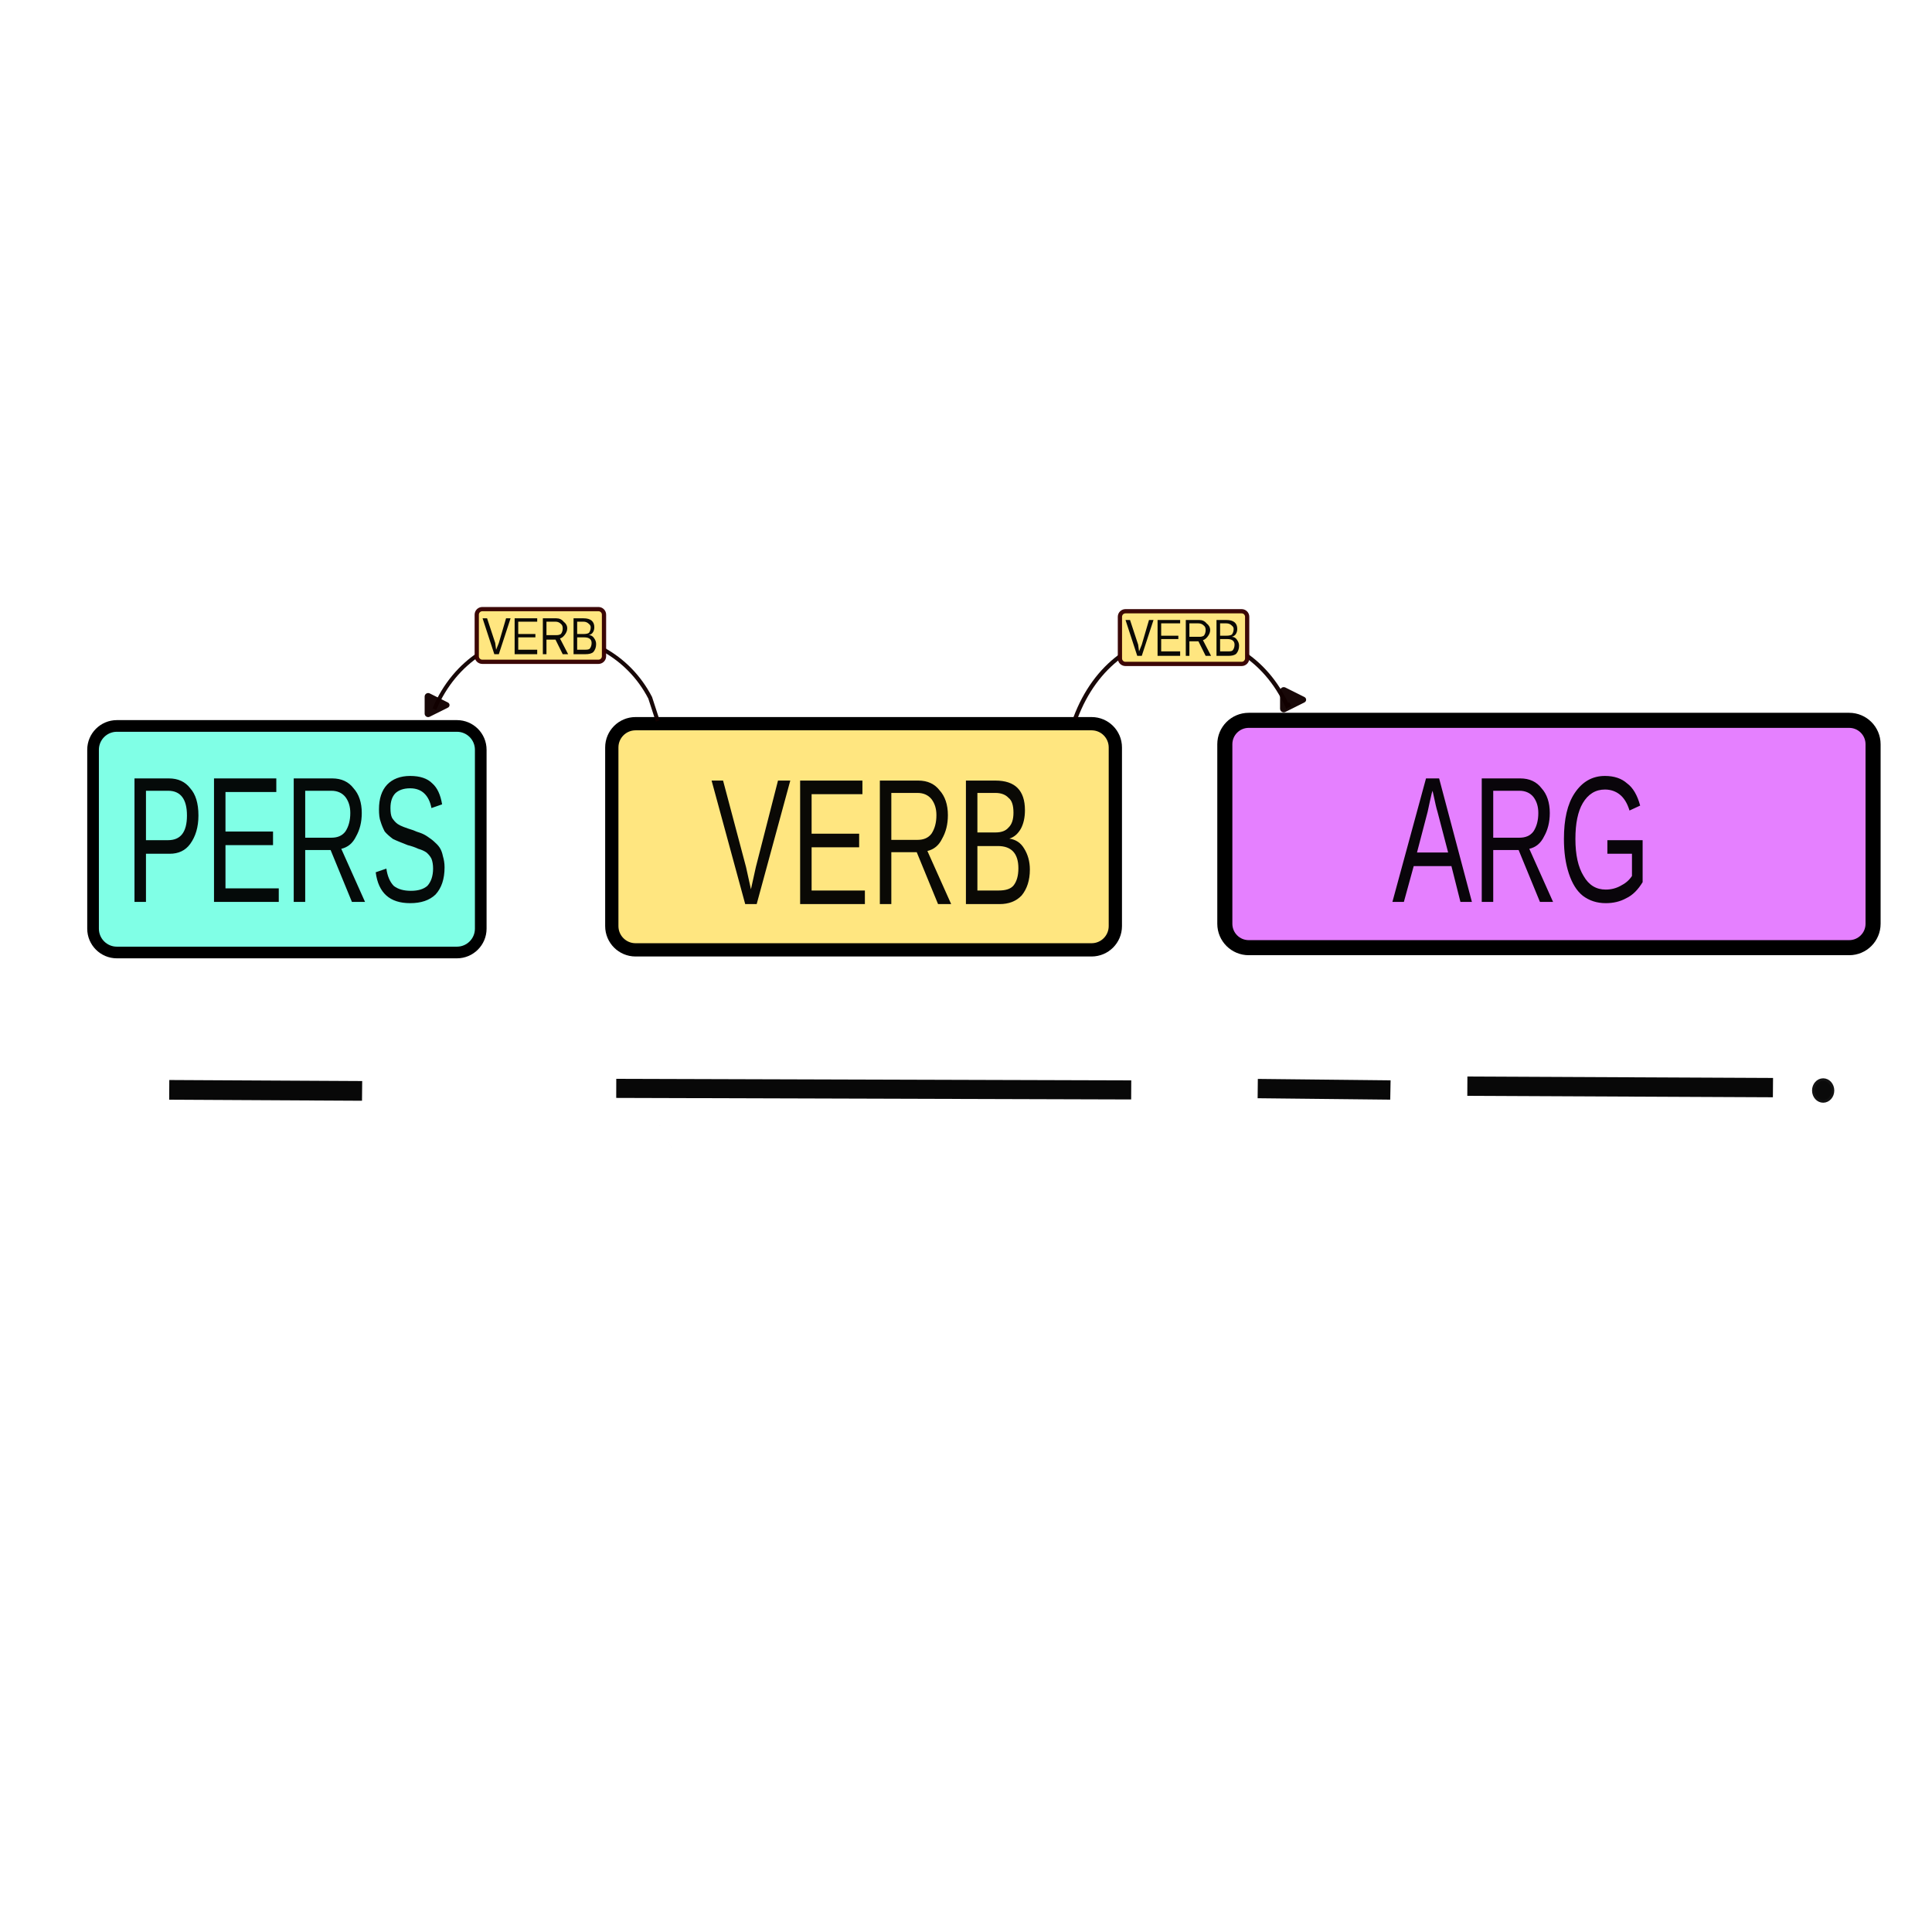
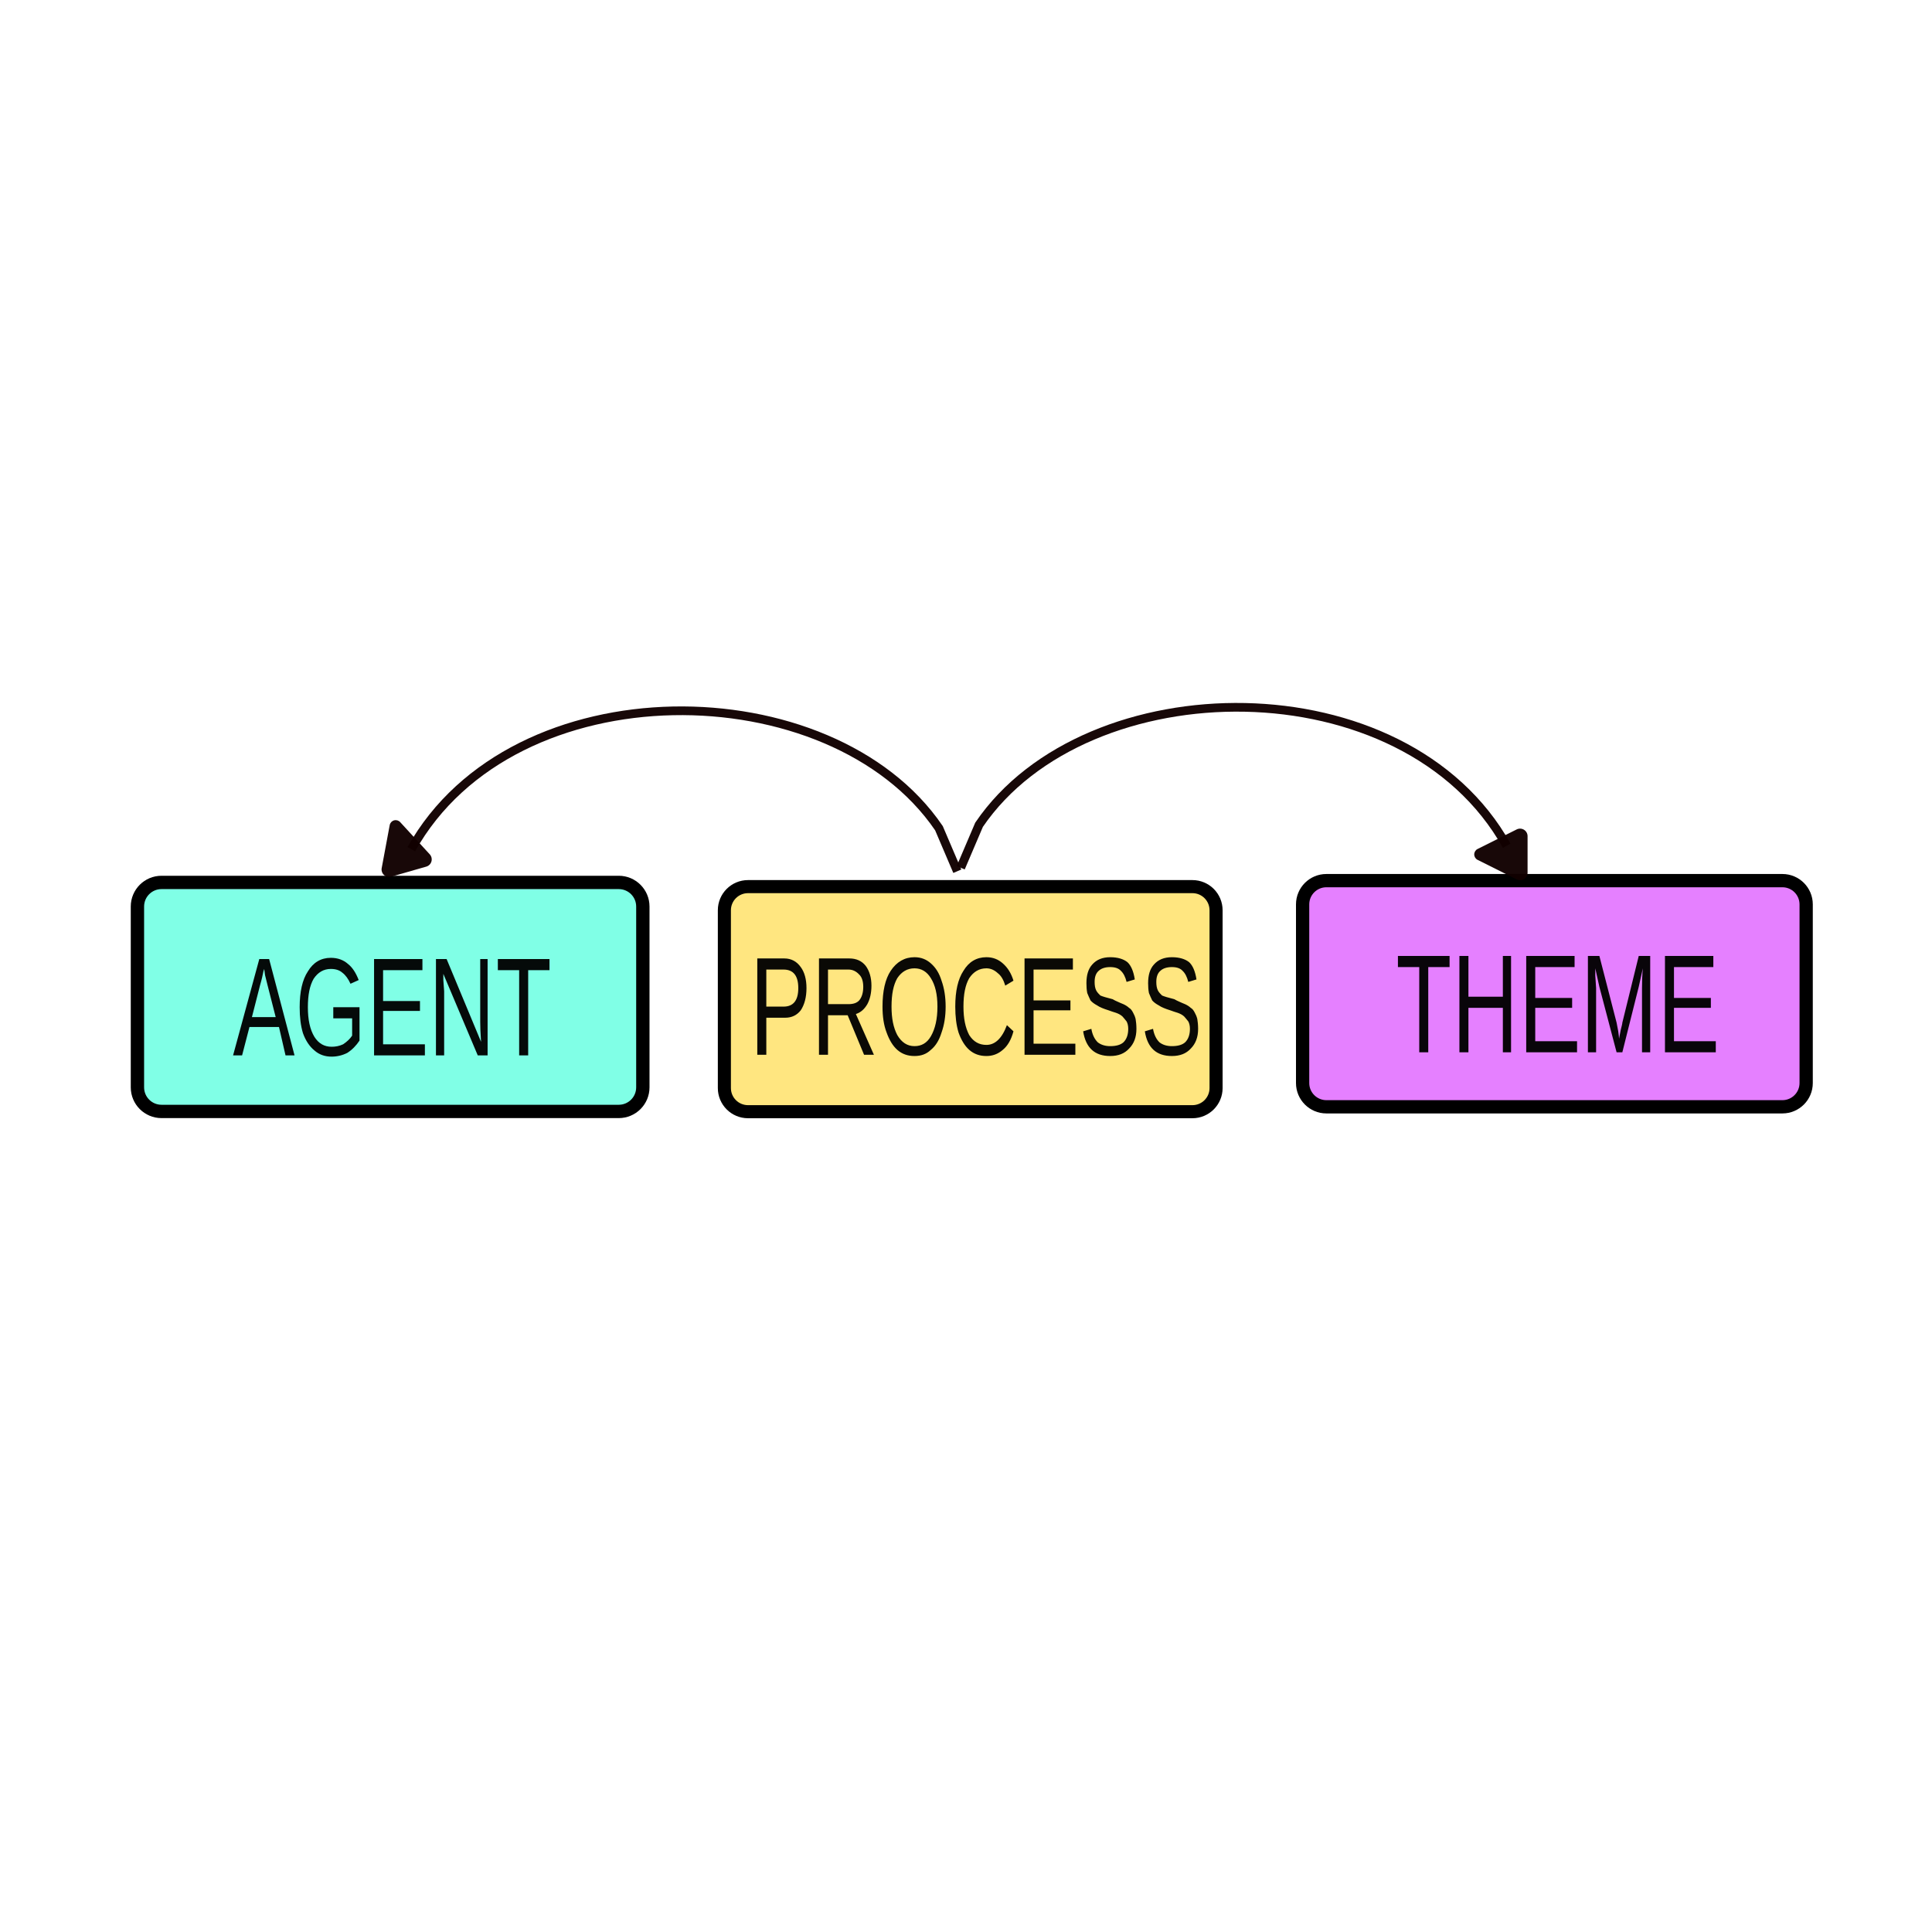
<svg xmlns="http://www.w3.org/2000/svg" width="3cm" height="3cm" viewBox="0 0 30 30" version="1.1" id="svg1" xml:space="preserve">
  <defs id="defs1">
    <linearGradient id="swatch7">
      <stop style="stop-color:#55ddf0;stop-opacity:0.996;" offset="0" id="stop7" />
    </linearGradient>
    <linearGradient id="swatch1">
      <stop style="stop-color:#000000;stop-opacity:1;" offset="0" id="stop1" />
    </linearGradient>
    <linearGradient id="swatch29">
      <stop style="stop-color:#d40000;stop-opacity:1;" offset="0" id="stop29" />
    </linearGradient>
    <linearGradient id="swatch22">
      <stop style="stop-color:#73363b;stop-opacity:0.759;" offset="0.197" id="stop22" />
    </linearGradient>
-     <marker style="overflow:visible" id="RoundedArrow-09-5" refX="1" refY="1" orient="271,00" markerWidth="0.001" markerHeight="0.001" viewBox="0 0 1 1" preserveAspectRatio="xMidYMid">
-       <path transform="scale(0.7)" d="m -0.211,-4.106 6.422,3.211 a 1,1 90 0 1 0,1.789 L -0.211,4.106 A 1.236,1.236 31.717 0 1 -2,3 v -6 a 1.236,1.236 148.283 0 1 1.789,-1.106 z" style="fill:context-stroke;fill-rule:evenodd;stroke:none" id="path8-2-9" />
+     <marker style="overflow:visible" id="RoundedArrow-5-4-5-3-4" refX="1" refY="1" orient="254" markerWidth="1" markerHeight="1" viewBox="0 0 1 1" preserveAspectRatio="xMidYMid">
+       <path transform="scale(0.7)" d="m -0.211,-4.106 6.422,3.211 a 1,1 90 0 1 0,1.789 L -0.211,4.106 A 1.236,1.236 31.717 0 1 -2,3 v -6 a 1.236,1.236 148.283 0 1 1.789,-1.106 z" style="fill:context-stroke;fill-rule:evenodd;stroke:none" id="path8-9-92-8-1-6" />
    </marker>
-     <marker style="overflow:visible" id="RoundedArrow-5-4-5" refX="1" refY="1" orient="260,00" markerWidth="1" markerHeight="1" viewBox="0 0 1 1" preserveAspectRatio="xMidYMid">
-       <path transform="scale(0.7)" d="m -0.211,-4.106 6.422,3.211 a 1,1 90 0 1 0,1.789 L -0.211,4.106 A 1.236,1.236 31.717 0 1 -2,3 v -6 a 1.236,1.236 148.283 0 1 1.789,-1.106 z" style="fill:context-stroke;fill-rule:evenodd;stroke:none" id="path8-9-92-8" />
+     <marker style="overflow:visible" id="RoundedArrow-09-5-4" refX="1" refY="1" orient="271" markerWidth="0.001" markerHeight="0.001" viewBox="0 0 1 1" preserveAspectRatio="xMidYMid">
+       <path transform="scale(0.7)" d="m -0.211,-4.106 6.422,3.211 a 1,1 90 0 1 0,1.789 L -0.211,4.106 A 1.236,1.236 31.717 0 1 -2,3 v -6 a 1.236,1.236 148.283 0 1 1.789,-1.106 z" style="fill:context-stroke;fill-rule:evenodd;stroke:none" id="path8-2-9-6" />
    </marker>
-     <marker style="overflow:visible" id="RoundedArrow-5-4-5-3" refX="1" refY="1" orient="305,00" markerWidth="1" markerHeight="1" viewBox="0 0 1 1" preserveAspectRatio="xMidYMid">
-       <path transform="scale(0.7)" d="m -0.211,-4.106 6.422,3.211 a 1,1 90 0 1 0,1.789 L -0.211,4.106 A 1.236,1.236 31.717 0 1 -2,3 v -6 a 1.236,1.236 148.283 0 1 1.789,-1.106 z" style="fill:context-stroke;fill-rule:evenodd;stroke:none" id="path8-9-92-8-1" />
+     <marker style="overflow:visible" id="RoundedArrow-5-4-5-3-9" refX="1" refY="1" orient="180" markerWidth="1" markerHeight="1" viewBox="0 0 1 1" preserveAspectRatio="xMidYMid">
+       <path transform="scale(0.7)" d="m -0.211,-4.106 6.422,3.211 a 1,1 90 0 1 0,1.789 L -0.211,4.106 A 1.236,1.236 31.717 0 1 -2,3 v -6 a 1.236,1.236 148.283 0 1 1.789,-1.106 z" style="fill:context-stroke;fill-rule:evenodd;stroke:none" id="path8-9-92-8-1-0" />
+     </marker>
+     <marker style="overflow:visible" id="RoundedArrow-09-5-2" refX="1" refY="1" orient="271" markerWidth="0.001" markerHeight="0.001" viewBox="0 0 1 1" preserveAspectRatio="xMidYMid">
+       <path transform="scale(0.7)" d="m -0.211,-4.106 6.422,3.211 a 1,1 90 0 1 0,1.789 L -0.211,4.106 A 1.236,1.236 31.717 0 1 -2,3 v -6 a 1.236,1.236 148.283 0 1 1.789,-1.106 z" style="fill:context-stroke;fill-rule:evenodd;stroke:none" id="path8-2-9-3" />
    </marker>
  </defs>
  <g id="layer1" transform="translate(-17.82298,-42.92064)">
    <rect style="fill:none;stroke-width:0.246" id="rect2" width="97.667" height="56.175" x="25.518" y="44.302" ry="1.341" rx="1.341" />
    <rect style="fill:none;stroke-width:0.265" id="rect4" width="105.631" height="59.195" x="17.449" y="41.072" ry="0.366" rx="0.366" />
-     <path style="fill:none;stroke-width:0.265" d="m 32.688,52.498 c 0.394,-0.185 0.789,-0.37 1.14,-0.456 0.351,-0.086 0.659,-0.074 0.937,0.012 0.277,0.086 0.524,0.247 0.709,0.407 0.185,0.16 0.308,0.32 0.401,0.512 0.092,0.191 0.154,0.413 0.154,0.684 -1e-6,0.271 -0.062,0.592 -0.142,0.887 -0.08,0.296 -0.179,0.567 -0.339,0.832 -0.16,0.265 -0.382,0.524 -0.703,0.844 -0.32,0.32 -0.74,0.703 -1.159,1.085" id="path7" transform="translate(-0.6287887,3.476954)" />
    <path style="fill:none;stroke-width:0.265" d="m 32.589,52.522 c -0.099,-0.086 -0.296,-0.259 -0.518,-0.382 -0.222,-0.123 -0.468,-0.197 -0.727,-0.197 -0.259,0 -0.53,0.074 -0.801,0.222 -0.271,0.148 -0.542,0.37 -0.746,0.604 -0.203,0.234 -0.339,0.481 -0.388,0.795 -0.049,0.314 -0.012,0.696 0.068,1.023 0.08,0.327 0.203,0.598 0.382,0.894 0.179,0.296 0.413,0.616 0.69,0.912 0.277,0.296 0.598,0.567 0.894,0.832 0.296,0.265 0.567,0.524 0.733,0.678 0.166,0.154 0.228,0.203 0.376,0.16 0.148,-0.043 0.382,-0.179 0.641,-0.357 0.259,-0.179 0.542,-0.401 0.801,-0.622 0.259,-0.222 0.493,-0.444 0.721,-0.672 0.228,-0.228 0.45,-0.462 0.641,-0.709 0.191,-0.247 0.351,-0.505 0.468,-0.74 0.117,-0.234 0.191,-0.444 0.228,-0.678 0.037,-0.234 0.037,-0.493 0.006,-0.74 -0.031,-0.247 -0.092,-0.481 -0.216,-0.696 -0.123,-0.216 -0.308,-0.413 -0.512,-0.567 -0.203,-0.154 -0.425,-0.265 -0.647,-0.308 -0.222,-0.043 -0.444,-0.018 -0.647,0.031 -0.203,0.049 -0.388,0.123 -0.61,0.228 -0.222,0.105 -0.481,0.24 -0.61,0.308 -0.129,0.068 -0.129,0.068 -0.228,-0.018 z" id="path8" transform="matrix(1.102398,0,0,1.191405,-4.947274,-14.66991)" />
-     <path style="fill:#000000;stroke-width:0.265" d="m 26.773,57.959 c 0,0 3.342,6.291 0,0 z" id="path6-5" />
    <path style="fill:#ff00cc;fill-opacity:1;stroke:#000000;stroke-width:0.134;stroke-linejoin:round;stroke-miterlimit:3.8;stroke-dasharray:none" d="" id="path39" transform="matrix(0.2645833,0,0,0.2645833,17.82298,42.92064)" />
    <path style="fill:#ff00cc;fill-opacity:1;stroke:#000000;stroke-width:0.134;stroke-linejoin:round;stroke-miterlimit:3.8;stroke-dasharray:none" d="" id="path40" transform="matrix(0.2645833,0,0,0.2645833,17.82298,42.92064)" />
    <path style="fill:#ff00cc;fill-opacity:1;stroke:#000000;stroke-width:0.134;stroke-linejoin:round;stroke-miterlimit:3.8;stroke-dasharray:none" d="" id="path41" transform="matrix(0.2645833,0,0,0.2645833,17.82298,42.92064)" />
-     <rect style="fill:#80ffe6;fill-opacity:1;stroke:#000000;stroke-width:0.181;stroke-miterlimit:3.8;stroke-dasharray:none;stroke-dashoffset:0;stroke-opacity:1" id="rect83" width="6.02" height="3.518" x="19.268" y="54.193" ry="0.37" />
-     <rect style="fill:#e580ff;fill-opacity:1;stroke:#000000;stroke-width:0.234;stroke-miterlimit:3.8;stroke-dasharray:none;stroke-dashoffset:0;stroke-opacity:1" id="rect83-98-5-1" width="10.066" height="3.53" x="36.842" y="54.106" ry="0.371" />
-     <rect style="fill:#ffe680;fill-opacity:1;stroke:#000000;stroke-width:0.206;stroke-miterlimit:3.8;stroke-dasharray:none;stroke-dashoffset:0;stroke-opacity:1" id="rect83-98-5-2" width="7.819" height="3.512" x="27.323" y="54.158" ry="0.369" />
-     <path style="fill:none;fill-opacity:1;stroke:#110000;stroke-width:0.063;stroke-miterlimit:3.8;stroke-dasharray:none;stroke-dashoffset:0;stroke-opacity:0.968;marker-start:url(#RoundedArrow-5-4-5);marker-end:url(#RoundedArrow-09-5)" d="m 24.568,53.932 c 0.648,-1.53 2.667,-1.5 3.351,-0.176 l 0.117,0.36" id="path1-9-0" />
-     <path style="fill:none;fill-opacity:1;stroke:#110000;stroke-width:0.066;stroke-miterlimit:3.8;stroke-dasharray:none;stroke-dashoffset:0;stroke-opacity:0.968;marker-end:url(#RoundedArrow-5-4-5-3)" d="m 34.52,54.076 c 0.636,-1.706 2.619,-1.671 3.29,-0.196 l 0.048,-0.028" id="path1-9-0-1" />
-     <rect style="fill:#ffe680;fill-opacity:1;stroke:#360000;stroke-width:0.066;stroke-miterlimit:3.8;stroke-dasharray:none;stroke-dashoffset:0;stroke-opacity:0.968" id="rect83-6-40-6-4-6" width="1.976" height="0.818" x="-27.202" y="52.379" ry="0.086" transform="scale(-1,1)" />
-     <rect style="fill:#ffe680;fill-opacity:1;stroke:#360000;stroke-width:0.066;stroke-miterlimit:3.8;stroke-dasharray:none;stroke-dashoffset:0;stroke-opacity:0.968" id="rect83-6-40-6-4-6-6" width="1.976" height="0.818" x="35.213" y="52.412" ry="0.086" />
-     <text xml:space="preserve" style="font-style:normal;font-variant:normal;font-weight:normal;font-stretch:normal;font-size:2.273px;line-height:0.107px;font-family:Arial;-inkscape-font-specification:Arial;opacity:0.96;fill:#000000;fill-opacity:1;stroke:none;stroke-width:0.088;stroke-linejoin:round;stroke-miterlimit:3.8;stroke-dasharray:none;stroke-opacity:0.996" x="24.252" y="46.374" id="text1-3" transform="scale(0.8146575,1.22751)">
-       <tspan id="tspan1-2" style="font-style:normal;font-variant:normal;font-weight:normal;font-stretch:normal;font-family:Arial;-inkscape-font-specification:Arial;fill:#000000;fill-opacity:1;stroke:none;stroke-width:0.088" x="24.252" y="46.374">PERS</tspan>
+     <path style="fill:none;stroke-width:0.265" d="m 32.688,52.498 c 0.394,-0.185 0.789,-0.37 1.14,-0.456 0.351,-0.086 0.659,-0.074 0.937,0.012 0.277,0.086 0.524,0.247 0.709,0.407 0.185,0.16 0.308,0.32 0.401,0.512 0.092,0.191 0.154,0.413 0.154,0.684 -1e-6,0.271 -0.062,0.592 -0.142,0.887 -0.08,0.296 -0.179,0.567 -0.339,0.832 -0.16,0.265 -0.382,0.524 -0.703,0.844 -0.32,0.32 -0.74,0.703 -1.159,1.085" id="path7-3" transform="translate(-1.360902,3.604883)" />
+     <rect style="fill:#ffe680;fill-opacity:1;stroke:#000000;stroke-width:0.203;stroke-miterlimit:3.8;stroke-dasharray:none;stroke-dashoffset:0;stroke-opacity:1" id="rect83-0" width="7.635" height="3.495" x="29.071" y="56.688" ry="0.367" />
+     <text xml:space="preserve" style="font-style:normal;font-variant:normal;font-weight:normal;font-stretch:normal;font-size:1.764px;line-height:0.083px;font-family:Arial;-inkscape-font-specification:Arial;opacity:0.96;fill:#000000;fill-opacity:1;stroke:none;stroke-width:0.088;stroke-linejoin:round;stroke-miterlimit:3.8;stroke-dasharray:none;stroke-opacity:0.996" x="36.171" y="48.306" id="text1-3-6" transform="scale(0.8146575,1.22751)">
+       <tspan id="tspan1-2-9" style="font-style:normal;font-variant:normal;font-weight:normal;font-stretch:normal;font-size:1.764px;line-height:0.083px;font-family:Arial;-inkscape-font-specification:Arial;fill:#000000;fill-opacity:1;stroke:none;stroke-width:0.088" x="36.171" y="48.306">PROCESS</tspan>
    </text>
-     <text xml:space="preserve" style="font-style:normal;font-variant:normal;font-weight:normal;font-stretch:normal;font-size:2.273px;line-height:0.107px;font-family:Arial;-inkscape-font-specification:Arial;opacity:0.96;fill:#000000;fill-opacity:1;stroke:none;stroke-width:0.088;stroke-linejoin:round;stroke-miterlimit:3.8;stroke-dasharray:none;stroke-opacity:0.996" x="35.424" y="46.401" id="text1-3-6" transform="scale(0.8146575,1.22751)">
-       <tspan id="tspan1-2-9" style="font-style:normal;font-variant:normal;font-weight:normal;font-stretch:normal;font-family:Arial;-inkscape-font-specification:Arial;fill:#000000;fill-opacity:1;stroke:none;stroke-width:0.088" x="35.424" y="46.401">VERB</tspan>
+     <path style="fill:none;stroke-width:0.265" d="m 32.589,52.522 c -0.099,-0.086 -0.296,-0.259 -0.518,-0.382 -0.222,-0.123 -0.468,-0.197 -0.727,-0.197 -0.259,0 -0.53,0.074 -0.801,0.222 -0.271,0.148 -0.542,0.37 -0.746,0.604 -0.203,0.234 -0.339,0.481 -0.388,0.795 -0.049,0.314 -0.012,0.696 0.068,1.023 0.08,0.327 0.203,0.598 0.382,0.894 0.179,0.296 0.413,0.616 0.69,0.912 0.277,0.296 0.598,0.567 0.894,0.832 0.296,0.265 0.567,0.524 0.733,0.678 0.166,0.154 0.228,0.203 0.376,0.16 0.148,-0.043 0.382,-0.179 0.641,-0.357 0.259,-0.179 0.542,-0.401 0.801,-0.622 0.259,-0.222 0.493,-0.444 0.721,-0.672 0.228,-0.228 0.45,-0.462 0.641,-0.709 0.191,-0.247 0.351,-0.505 0.468,-0.74 0.117,-0.234 0.191,-0.444 0.228,-0.678 0.037,-0.234 0.037,-0.493 0.006,-0.74 -0.031,-0.247 -0.092,-0.481 -0.216,-0.696 -0.123,-0.216 -0.308,-0.413 -0.512,-0.567 -0.203,-0.154 -0.425,-0.265 -0.647,-0.308 -0.222,-0.043 -0.444,-0.018 -0.647,0.031 -0.203,0.049 -0.388,0.123 -0.61,0.228 -0.222,0.105 -0.481,0.24 -0.61,0.308 -0.129,0.068 -0.129,0.068 -0.228,-0.018 z" id="path8-8" transform="matrix(1.102398,0,0,1.191405,-4.790716,-11.26793)" />
+     <rect style="fill:#80ffe6;fill-opacity:1;stroke:#000000;stroke-width:0.207;stroke-miterlimit:3.8;stroke-dasharray:none;stroke-dashoffset:0;stroke-opacity:1" id="rect83-98-5-1-0" width="7.848" height="3.556" x="19.957" y="56.623" ry="0.374" />
+     <text xml:space="preserve" style="font-style:normal;font-variant:normal;font-weight:normal;font-stretch:normal;font-size:1.764px;line-height:0.083px;font-family:Arial;-inkscape-font-specification:Arial;opacity:0.96;fill:#000000;fill-opacity:1;stroke:none;stroke-width:0.088;stroke-linejoin:round;stroke-miterlimit:3.8;stroke-dasharray:none;stroke-opacity:0.996" x="26.319" y="48.317" id="text1-3" transform="scale(0.8146575,1.22751)">
+       <tspan id="tspan1-2" style="font-style:normal;font-variant:normal;font-weight:normal;font-stretch:normal;font-size:1.764px;line-height:0.083px;font-family:Arial;-inkscape-font-specification:Arial;fill:#000000;fill-opacity:1;stroke:none;stroke-width:0.088" x="26.319" y="48.317">AGENT</tspan>
    </text>
-     <text xml:space="preserve" style="font-style:normal;font-variant:normal;font-weight:normal;font-stretch:normal;font-size:0.734px;line-height:0.035px;font-family:Arial;-inkscape-font-specification:Arial;opacity:0.96;fill:#000000;fill-opacity:1;stroke:none;stroke-width:0.046;stroke-linejoin:round;stroke-miterlimit:3.8;stroke-dasharray:none;stroke-opacity:0.996" x="28.211" y="47.635" id="text1-3-6-4" transform="scale(0.8973958,1.114335)">
-       <tspan id="tspan1-2-9-0" style="font-style:normal;font-variant:normal;font-weight:normal;font-stretch:normal;font-size:0.734px;line-height:0.035px;font-family:Arial;-inkscape-font-specification:Arial;fill:#000000;fill-opacity:1;stroke:none;stroke-width:0.046" x="28.211" y="47.635">VERB</tspan>
+     <rect style="fill:#e580ff;fill-opacity:1;stroke:#000000;stroke-width:0.206;stroke-miterlimit:3.8;stroke-dasharray:none;stroke-dashoffset:0;stroke-opacity:1" id="rect83-98-5-2-9" width="7.819" height="3.512" x="38.05" y="56.595" ry="0.369" />
+     <text xml:space="preserve" style="font-style:normal;font-variant:normal;font-weight:normal;font-stretch:normal;font-size:1.764px;line-height:0.083px;font-family:Arial;-inkscape-font-specification:Arial;opacity:0.96;fill:#000000;fill-opacity:1;stroke:none;stroke-width:0.088;stroke-linejoin:round;stroke-miterlimit:3.8;stroke-dasharray:none;stroke-opacity:0.996" x="48.476" y="48.278" id="text1-3-6-8" transform="scale(0.8146575,1.22751)">
+       <tspan id="tspan1-2-9-7" style="font-style:normal;font-variant:normal;font-weight:normal;font-stretch:normal;font-size:1.764px;line-height:0.083px;font-family:Arial;-inkscape-font-specification:Arial;fill:#000000;fill-opacity:1;stroke:none;stroke-width:0.088" x="48.476" y="48.278">THEME</tspan>
    </text>
-     <text xml:space="preserve" style="font-style:normal;font-variant:normal;font-weight:normal;font-stretch:normal;font-size:0.734px;line-height:0.035px;font-family:Arial;-inkscape-font-specification:Arial;opacity:0.96;fill:#000000;fill-opacity:1;stroke:none;stroke-width:0.046;stroke-linejoin:round;stroke-miterlimit:3.8;stroke-dasharray:none;stroke-opacity:0.996" x="39.335" y="47.659" id="text1-3-6-4-1" transform="scale(0.8973958,1.114335)">
-       <tspan id="tspan1-2-9-0-4" style="font-style:normal;font-variant:normal;font-weight:normal;font-stretch:normal;font-size:0.734px;line-height:0.035px;font-family:Arial;-inkscape-font-specification:Arial;fill:#000000;fill-opacity:1;stroke:none;stroke-width:0.046" x="39.335" y="47.659">VERB</tspan>
-     </text>
-     <text xml:space="preserve" style="font-style:normal;font-variant:normal;font-weight:normal;font-stretch:normal;font-size:2.273px;line-height:0.107px;font-family:Arial;-inkscape-font-specification:Arial;opacity:0.96;fill:#000000;fill-opacity:1;stroke:none;stroke-width:0.088;stroke-linejoin:round;stroke-miterlimit:3.8;stroke-dasharray:none;stroke-opacity:0.996" x="48.419" y="46.373" id="text1-3-6-8" transform="scale(0.8146575,1.22751)">
-       <tspan id="tspan1-2-9-7" style="font-style:normal;font-variant:normal;font-weight:normal;font-stretch:normal;font-family:Arial;-inkscape-font-specification:Arial;fill:#000000;fill-opacity:1;stroke:none;stroke-width:0.088" x="48.419" y="46.373">ARG</tspan>
-     </text>
-     <path style="fill:none;fill-opacity:0.99;stroke:#000000;stroke-width:0.3;stroke-miterlimit:3.8;stroke-dasharray:none;stroke-opacity:0.968" d="m 37.353,59.824 2.059,0.022 -0.007,-1.91e-4" id="use28-5-0-0" />
-     <path style="fill:none;fill-opacity:0.99;stroke:#000000;stroke-width:0.306;stroke-miterlimit:3.8;stroke-dasharray:none;stroke-opacity:0.968" d="m 20.451,59.844 2.994,0.016 -0.01,-1.37e-4" id="use28-5-0-0-1" />
-     <path style="fill:none;fill-opacity:0.99;stroke:#000000;stroke-width:0.3;stroke-miterlimit:3.8;stroke-dasharray:none;stroke-opacity:0.968" d="m 40.608,59.787 4.745,0.022 -0.016,-1.85e-4" id="use28-5-71" />
-     <path style="fill:none;fill-opacity:0.99;stroke:#000000;stroke-width:0.296;stroke-miterlimit:3.8;stroke-dasharray:none;stroke-opacity:0.968" d="m 27.392,59.821 7.996,0.024 -0.027,-2.1e-4" id="use28-5-75" />
-     <ellipse style="opacity:0.96;fill:#000000;fill-opacity:1;stroke:#000000;stroke-width:0.081;stroke-linejoin:round;stroke-miterlimit:3.8;stroke-dasharray:none;stroke-opacity:0.968" id="path20" cx="46.133" cy="59.854" rx="0.132" ry="0.149" />
+     <path style="fill:none;fill-opacity:1;stroke:#110000;stroke-width:0.135;stroke-miterlimit:3.8;stroke-dasharray:none;stroke-dashoffset:0;stroke-opacity:0.968;marker-start:url(#RoundedArrow-5-4-5-3-4);marker-end:url(#RoundedArrow-09-5-4)" d="m 24.21,56.107 c 1.584,-2.838 6.521,-2.782 8.193,-0.326 l 0.285,0.668" id="path1-9-0-3" />
+     <path style="fill:none;fill-opacity:1;stroke:#110000;stroke-width:0.135;stroke-miterlimit:3.8;stroke-dasharray:none;stroke-dashoffset:0;stroke-opacity:0.968;marker-start:url(#RoundedArrow-5-4-5-3-9);marker-end:url(#RoundedArrow-09-5-2)" d="m 41.219,56.053 c -1.584,-2.838 -6.521,-2.782 -8.193,-0.326 l -0.285,0.668" id="path1-9-0-9" />
  </g>
</svg>
